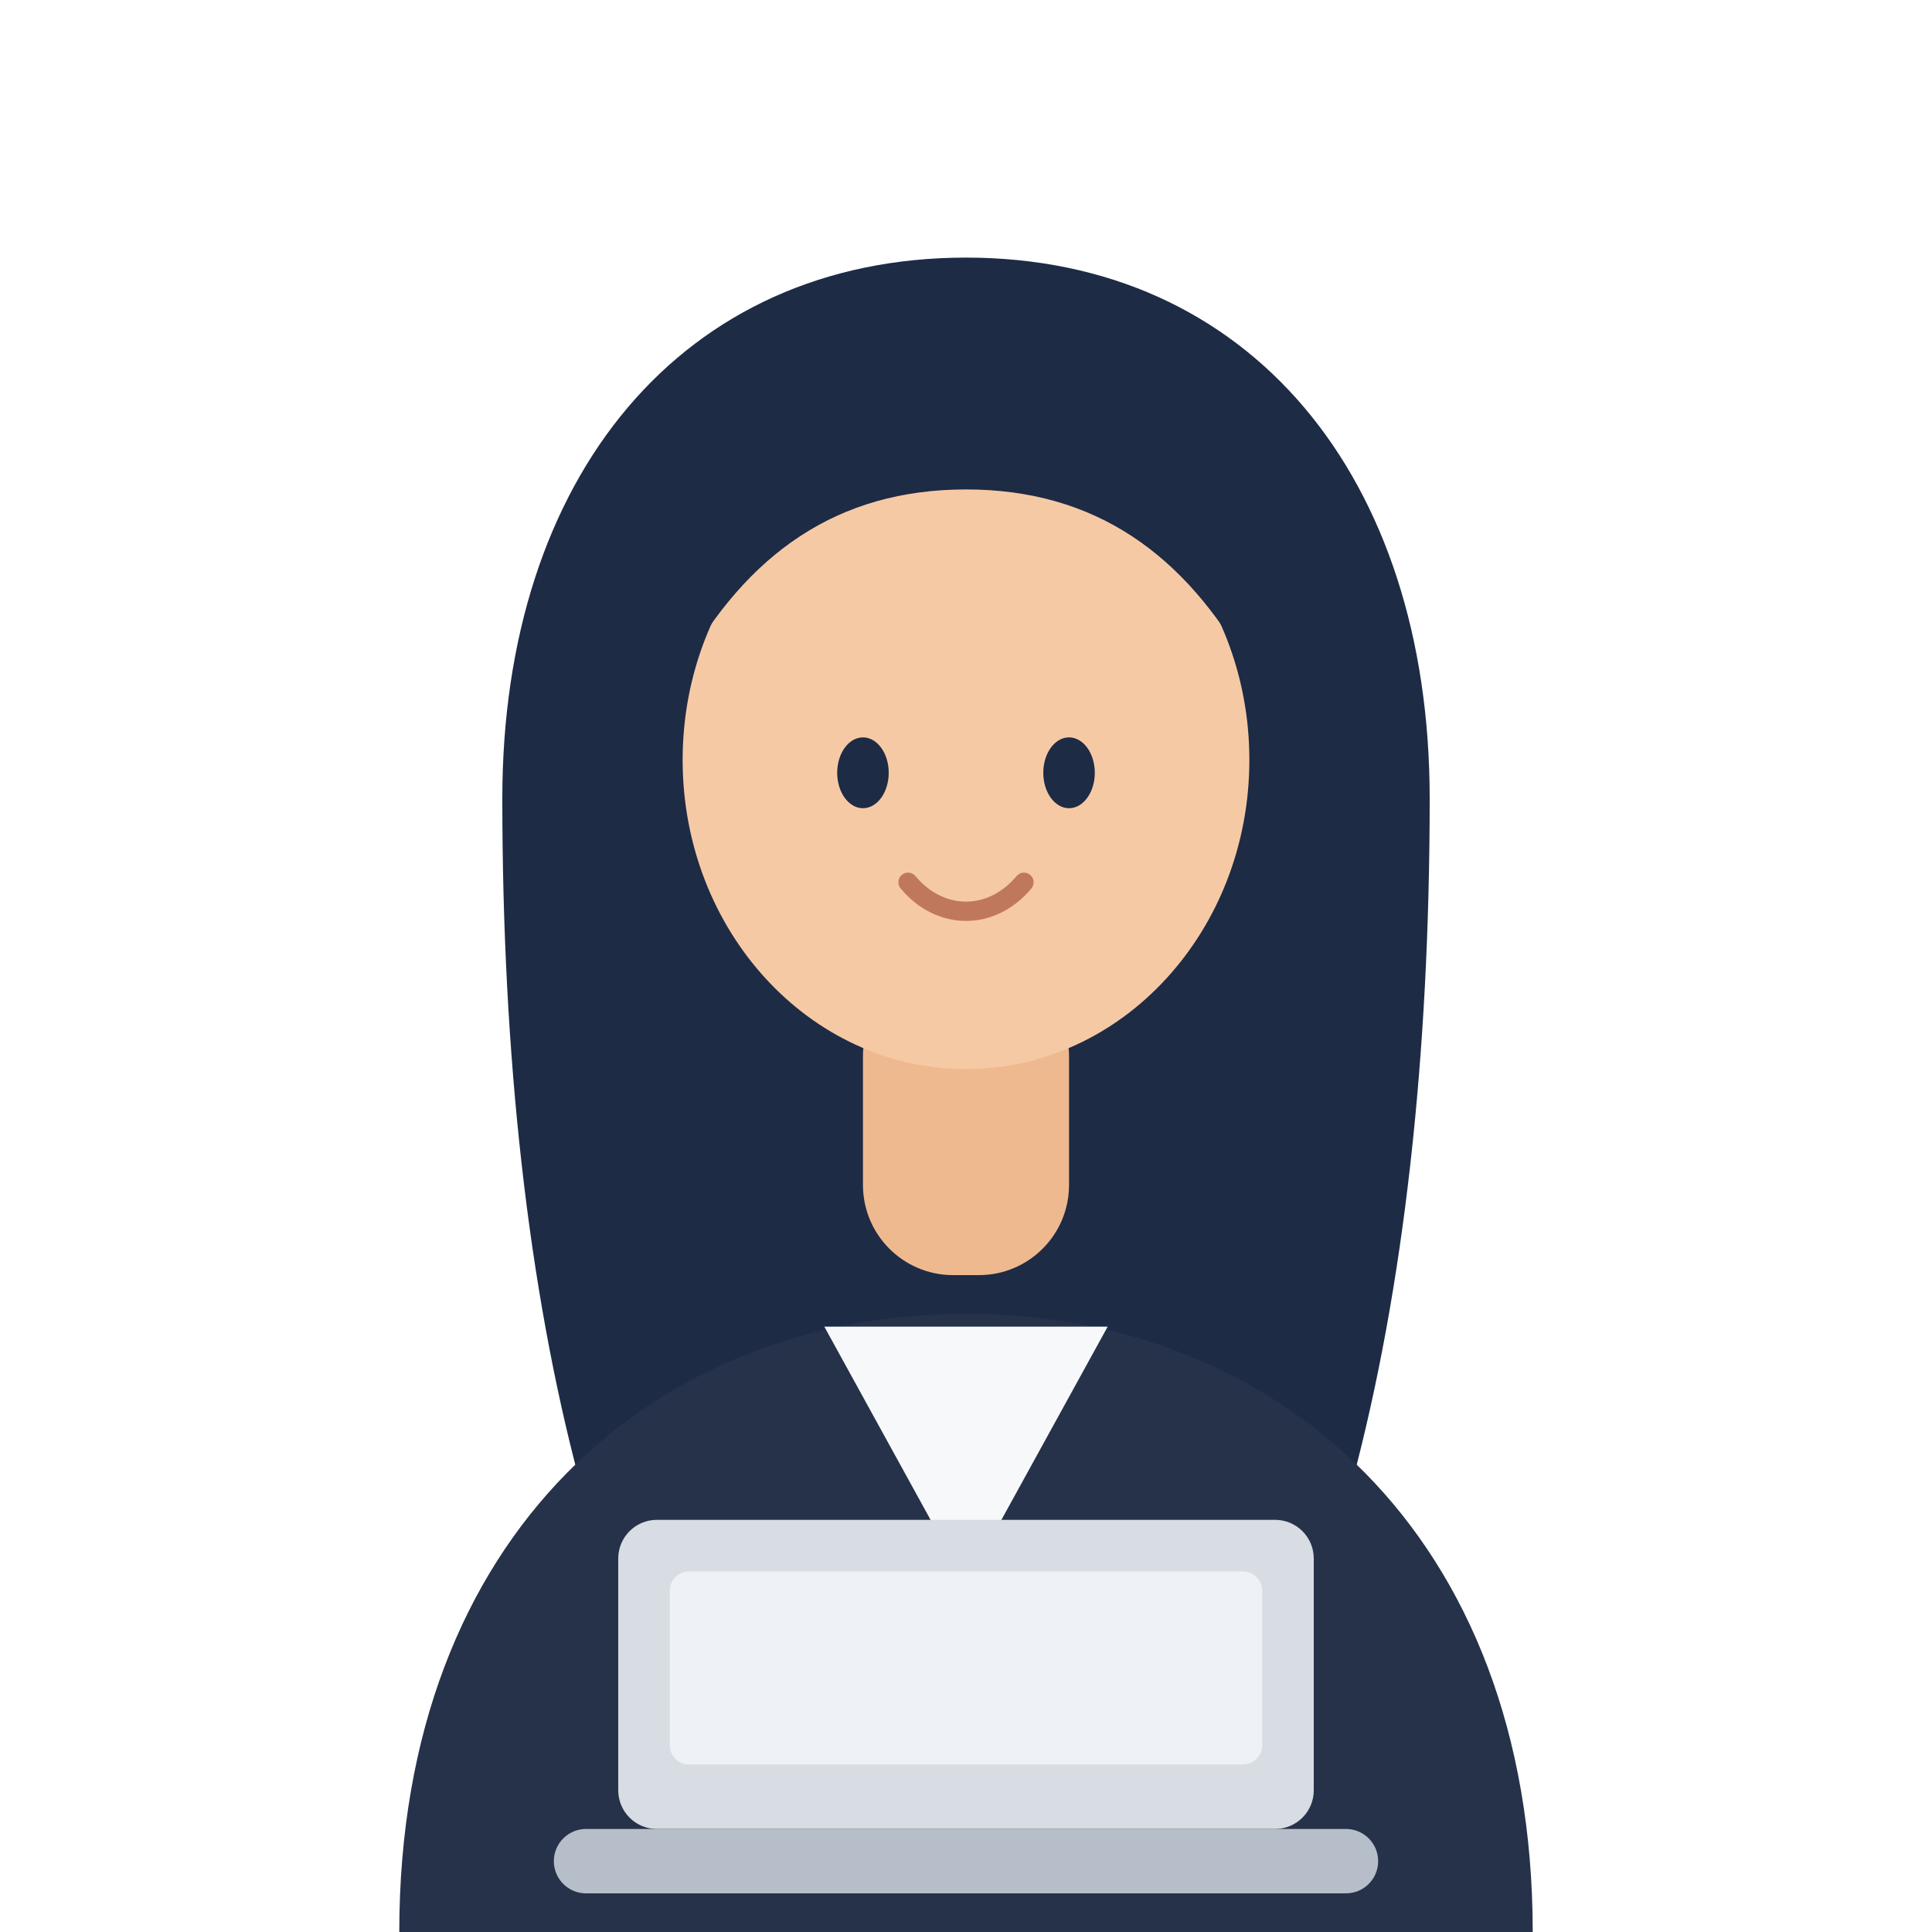
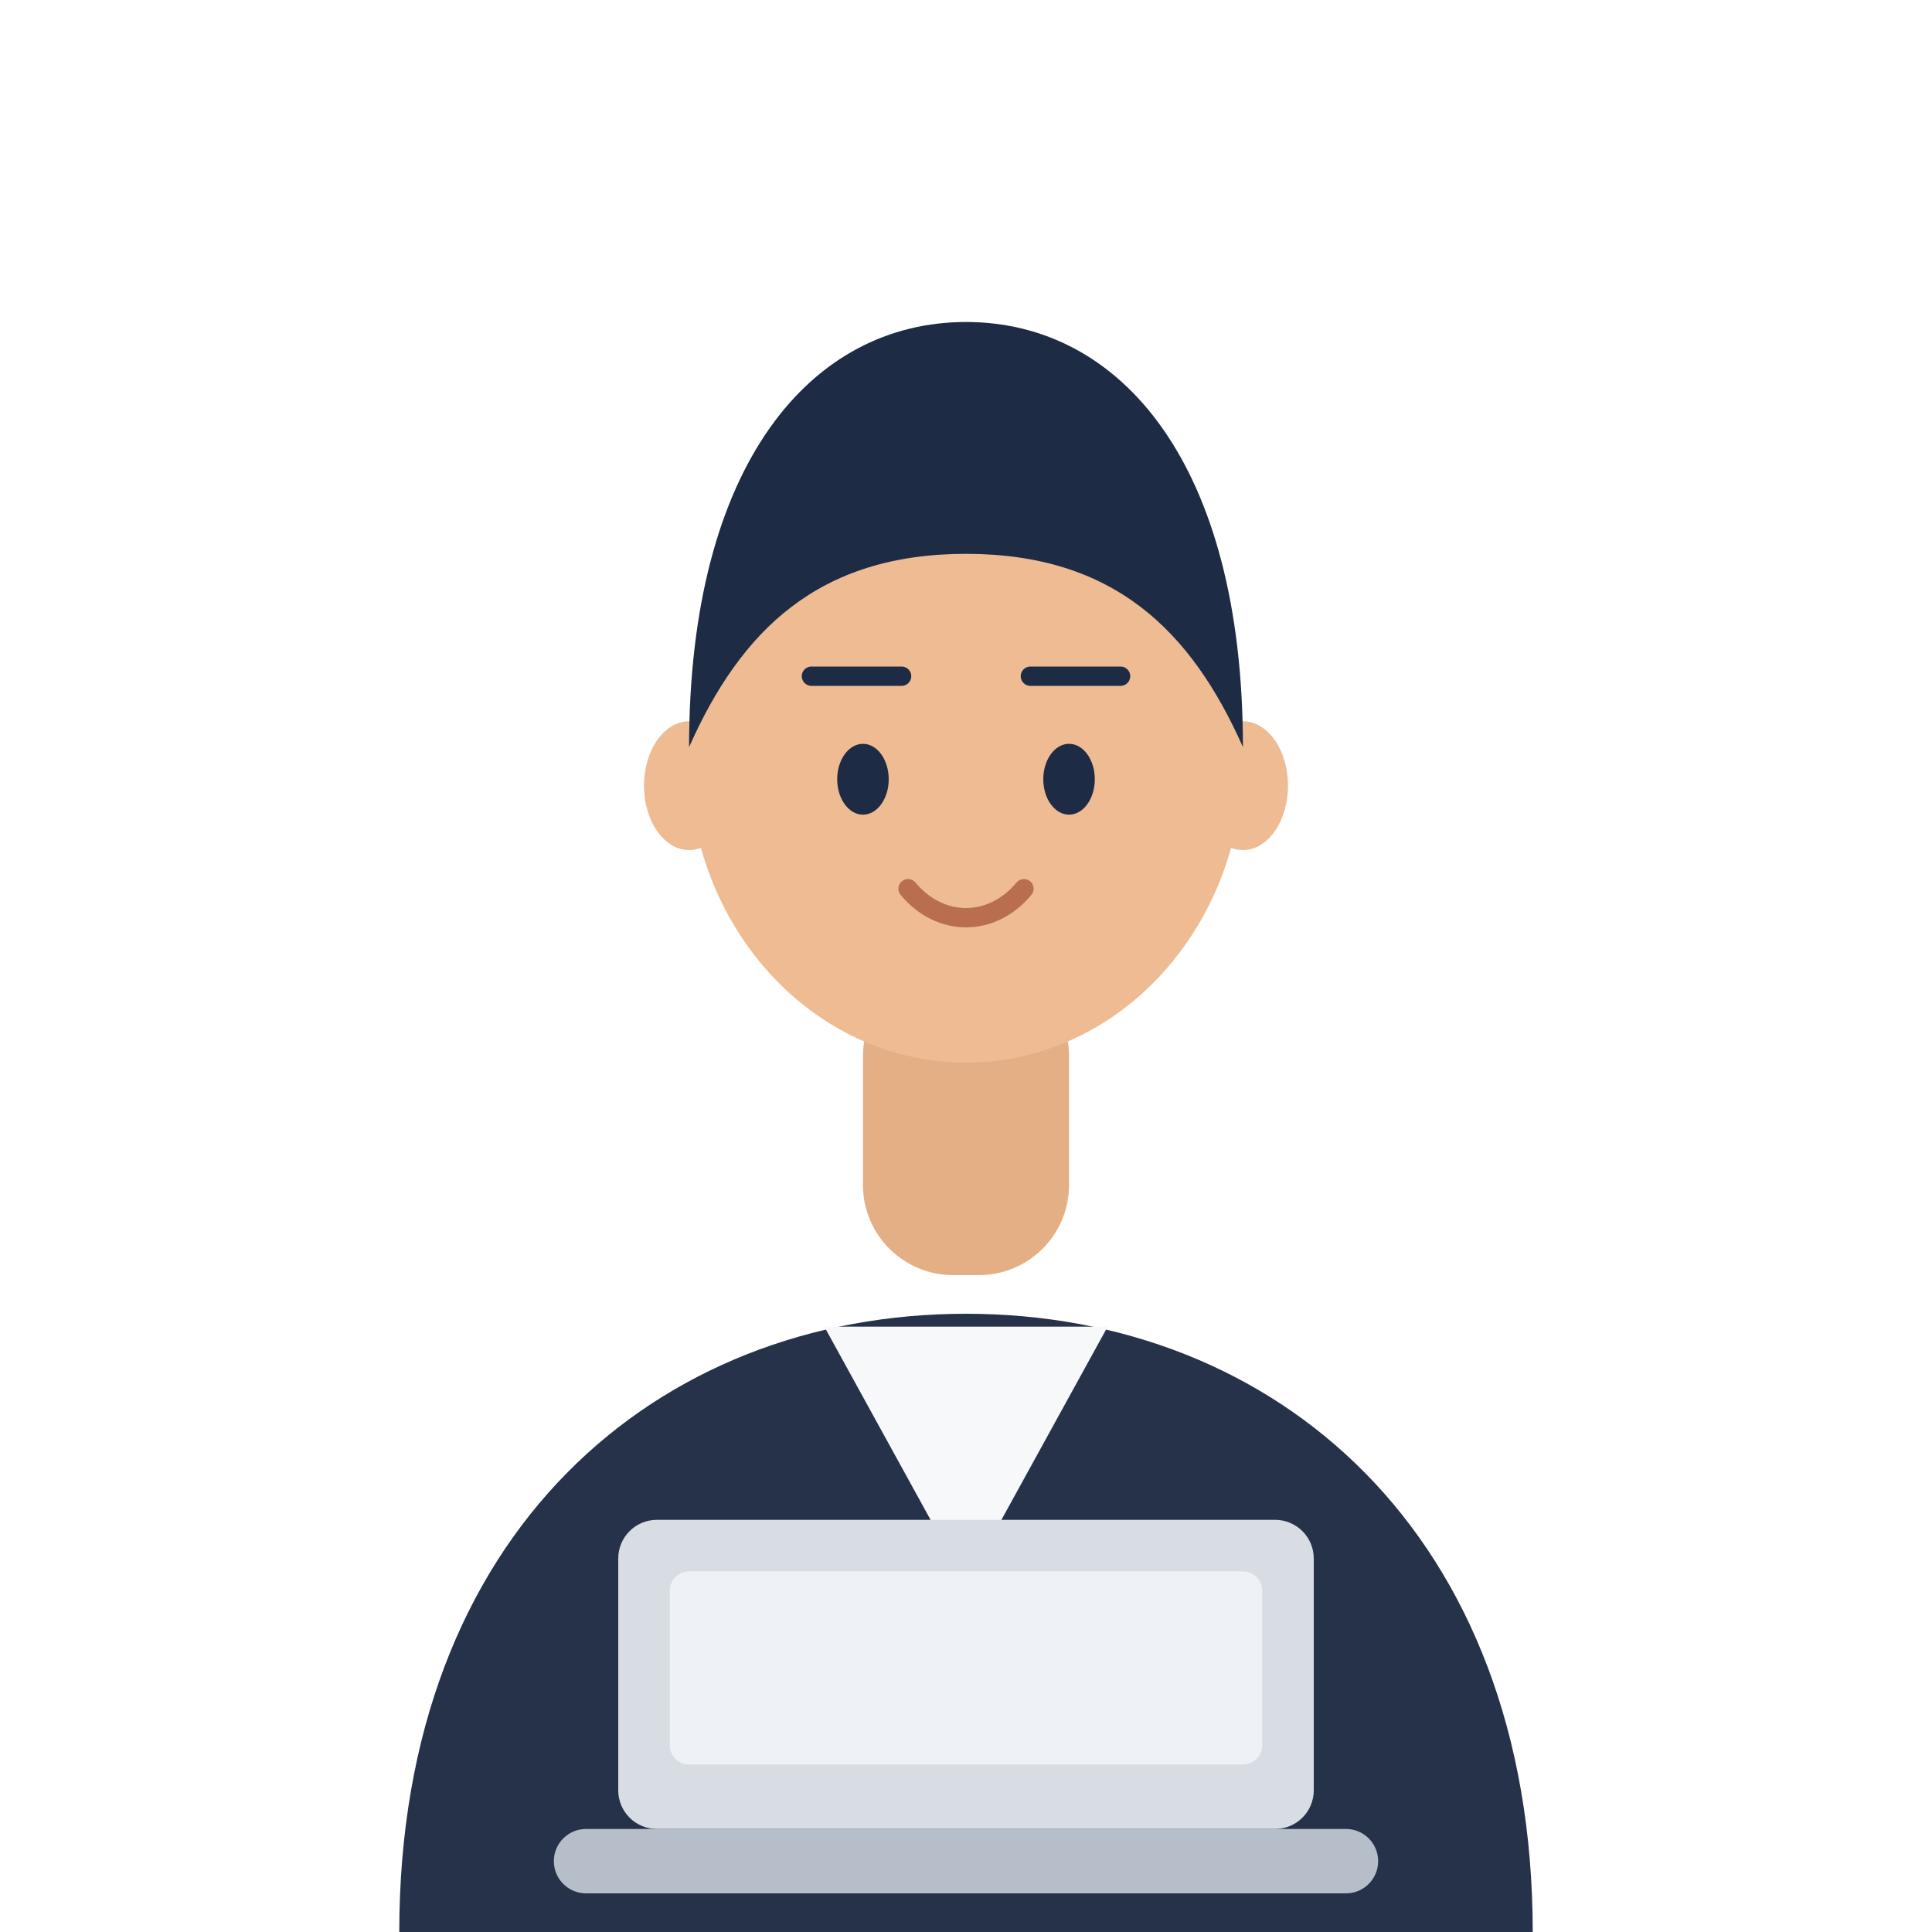
- <svg xmlns="http://www.w3.org/2000/svg" viewBox="0 0 300 300" width="300" height="300" role="img" aria-label="Ilustración de Jane Doe">
-   <path d="M150 40c-44 0-72 34-72 84 0 40 4 76 12 106h120c8-30 12-66 12-106 0-50-28-84-72-84z" fill="#1d2b45" />
-   <path d="M106 100c-10 44-8 86 2 116l14 6c-12-34-14-78-4-114z" fill="#1d2b45" />
-   <path d="M194 100c10 44 8 86-2 116l-14 6c12-34 14-78 4-114z" fill="#1d2b45" />
-   <rect x="134" y="150" width="32" height="48" rx="14" fill="#efb98f" />
-   <ellipse cx="150" cy="118" rx="44" ry="48" fill="#f6c9a5" />
-   <path d="M106 104c0-42 20-60 44-60s44 18 44 60c-10-18-24-28-44-28s-34 10-44 28z" fill="#1d2b45" />
-   <ellipse cx="134" cy="120" rx="4" ry="5.5" fill="#1d2b45" />
-   <ellipse cx="166" cy="120" rx="4" ry="5.5" fill="#1d2b45" />
-   <path d="M141 137c5 6 13 6 18 0" fill="none" stroke="#c0785c" stroke-width="3" stroke-linecap="round" />
+ <svg xmlns="http://www.w3.org/2000/svg" viewBox="0 0 300 300" width="300" height="300" role="img" aria-label="Ilustración de Daniel Castañeda Tovar">
  <path d="M62 300c0-62 40-96 88-96s88 34 88 96z" fill="#26324a" />
  <path d="M128 206h44l-22 40z" fill="#f7f8fa" />
+   <rect x="134" y="150" width="32" height="48" rx="14" fill="#e5af85" />
+   <ellipse cx="150" cy="118" rx="43" ry="47" fill="#eebb92" />
+   <ellipse cx="107" cy="122" rx="7" ry="10" fill="#eebb92" />
+   <ellipse cx="193" cy="122" rx="7" ry="10" fill="#eebb92" />
+   <path d="M107 116c0-44 19-66 43-66s43 22 43 66c-8-18-20-30-43-30s-35 12-43 30z" fill="#1d2b45" />
+   <ellipse cx="134" cy="121" rx="4" ry="5.5" fill="#1d2b45" />
+   <ellipse cx="166" cy="121" rx="4" ry="5.5" fill="#1d2b45" />
+   <path d="M126 105h14" stroke="#1d2b45" stroke-width="3" stroke-linecap="round" />
+   <path d="M160 105h14" stroke="#1d2b45" stroke-width="3" stroke-linecap="round" />
+   <path d="M141 138c5 6 13 6 18 0" fill="none" stroke="#b96e50" stroke-width="3" stroke-linecap="round" />
  <rect x="96" y="236" width="108" height="48" rx="6" fill="#d8dce3" />
  <rect x="104" y="244" width="92" height="30" rx="3" fill="#eef1f5" />
  <rect x="86" y="284" width="128" height="10" rx="5" fill="#b6bec9" />
</svg>
